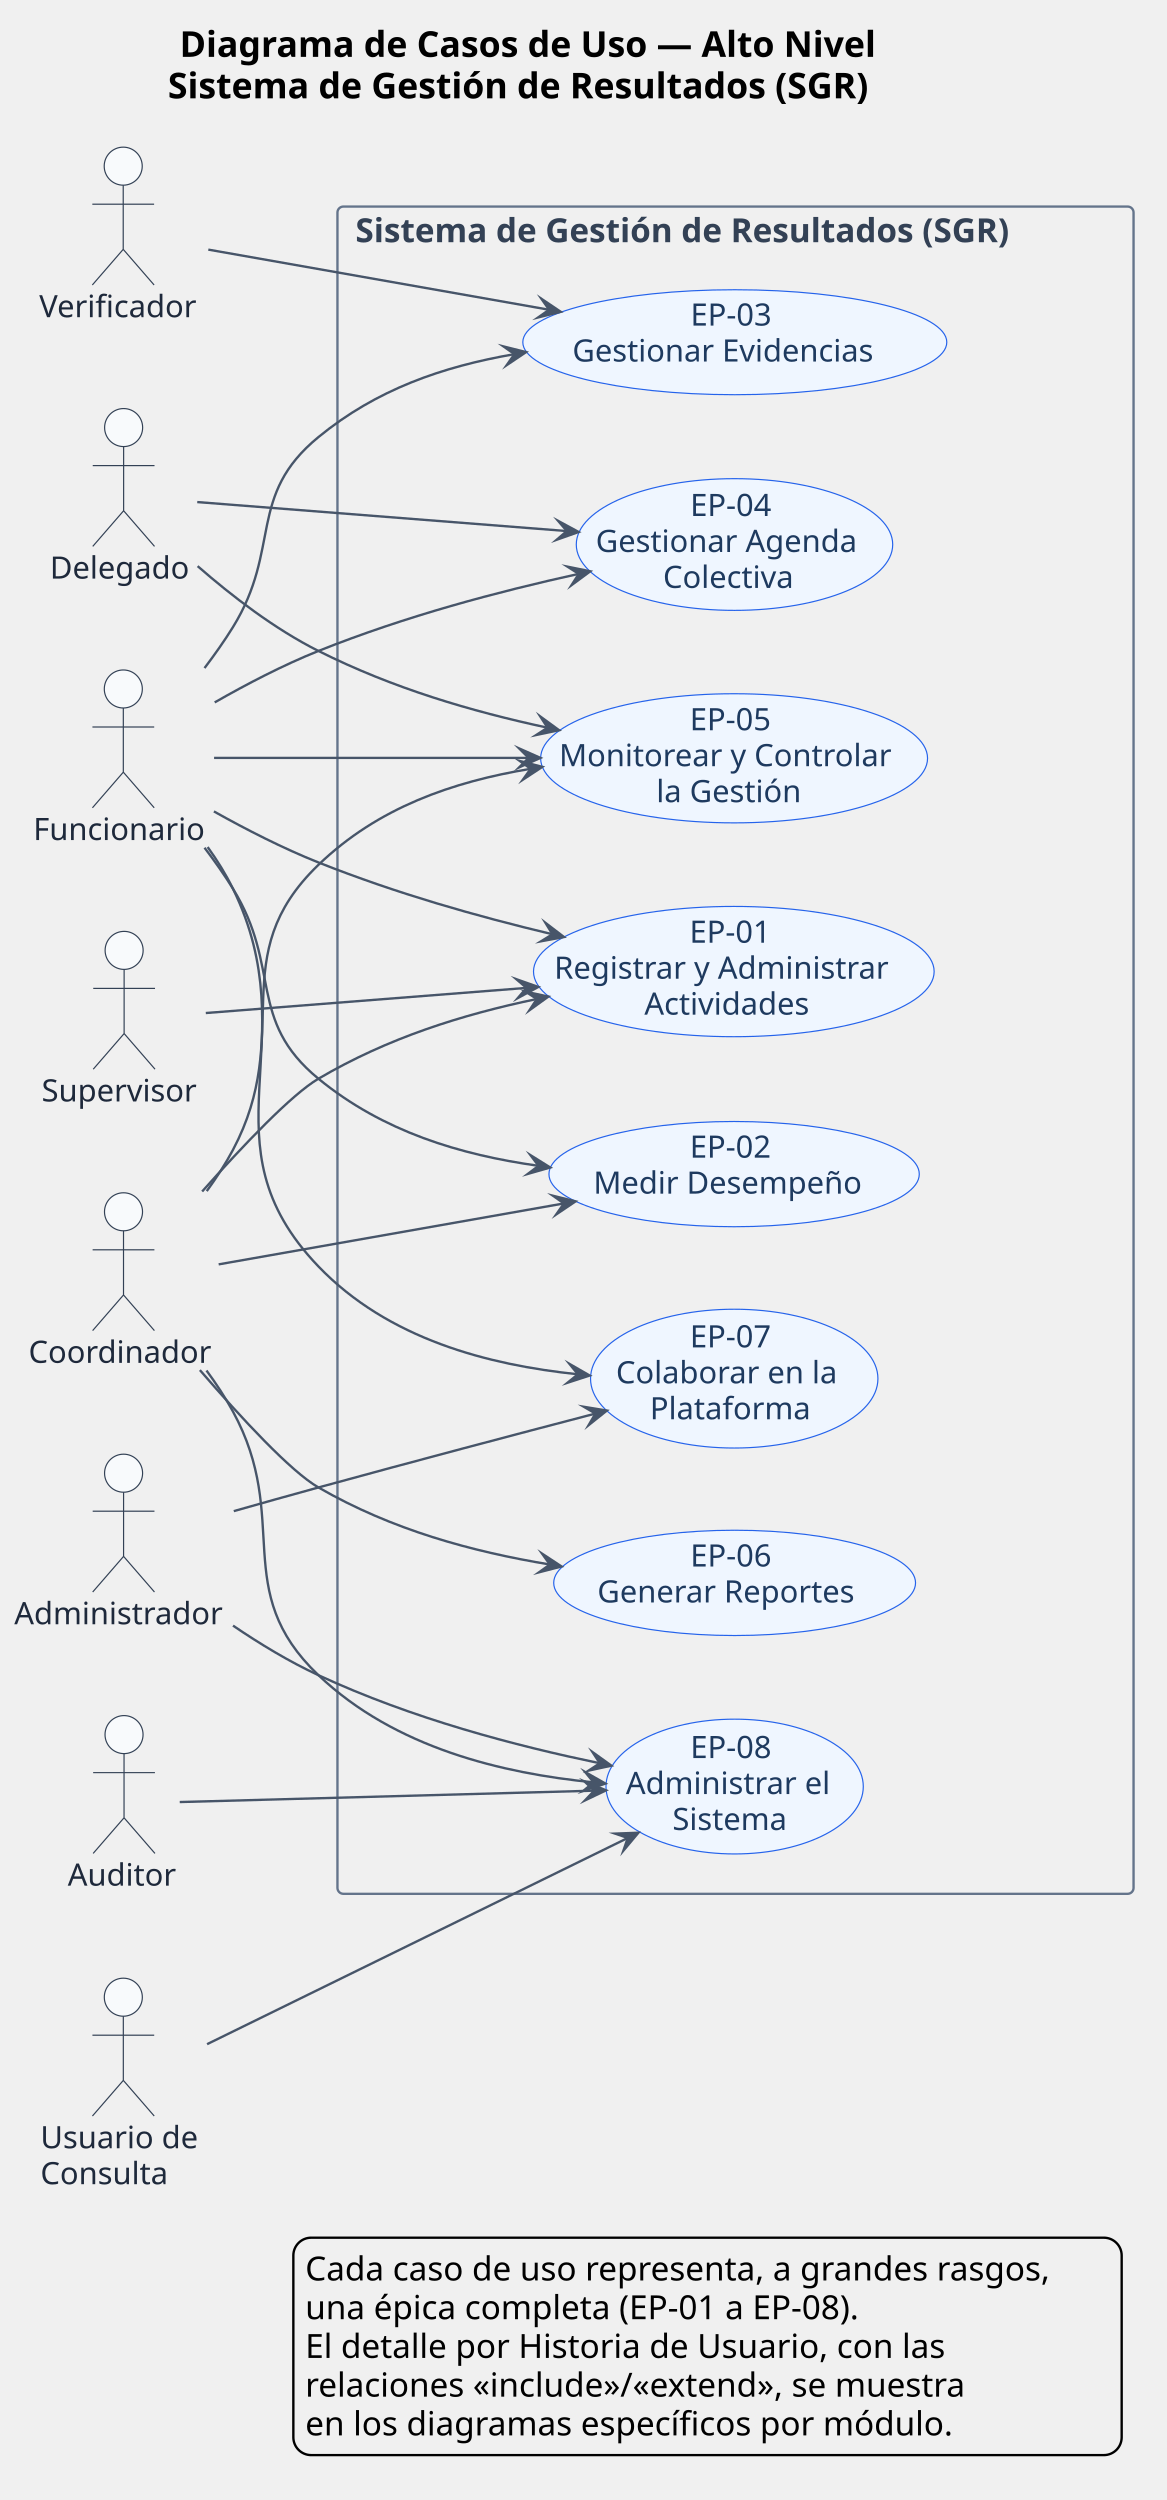
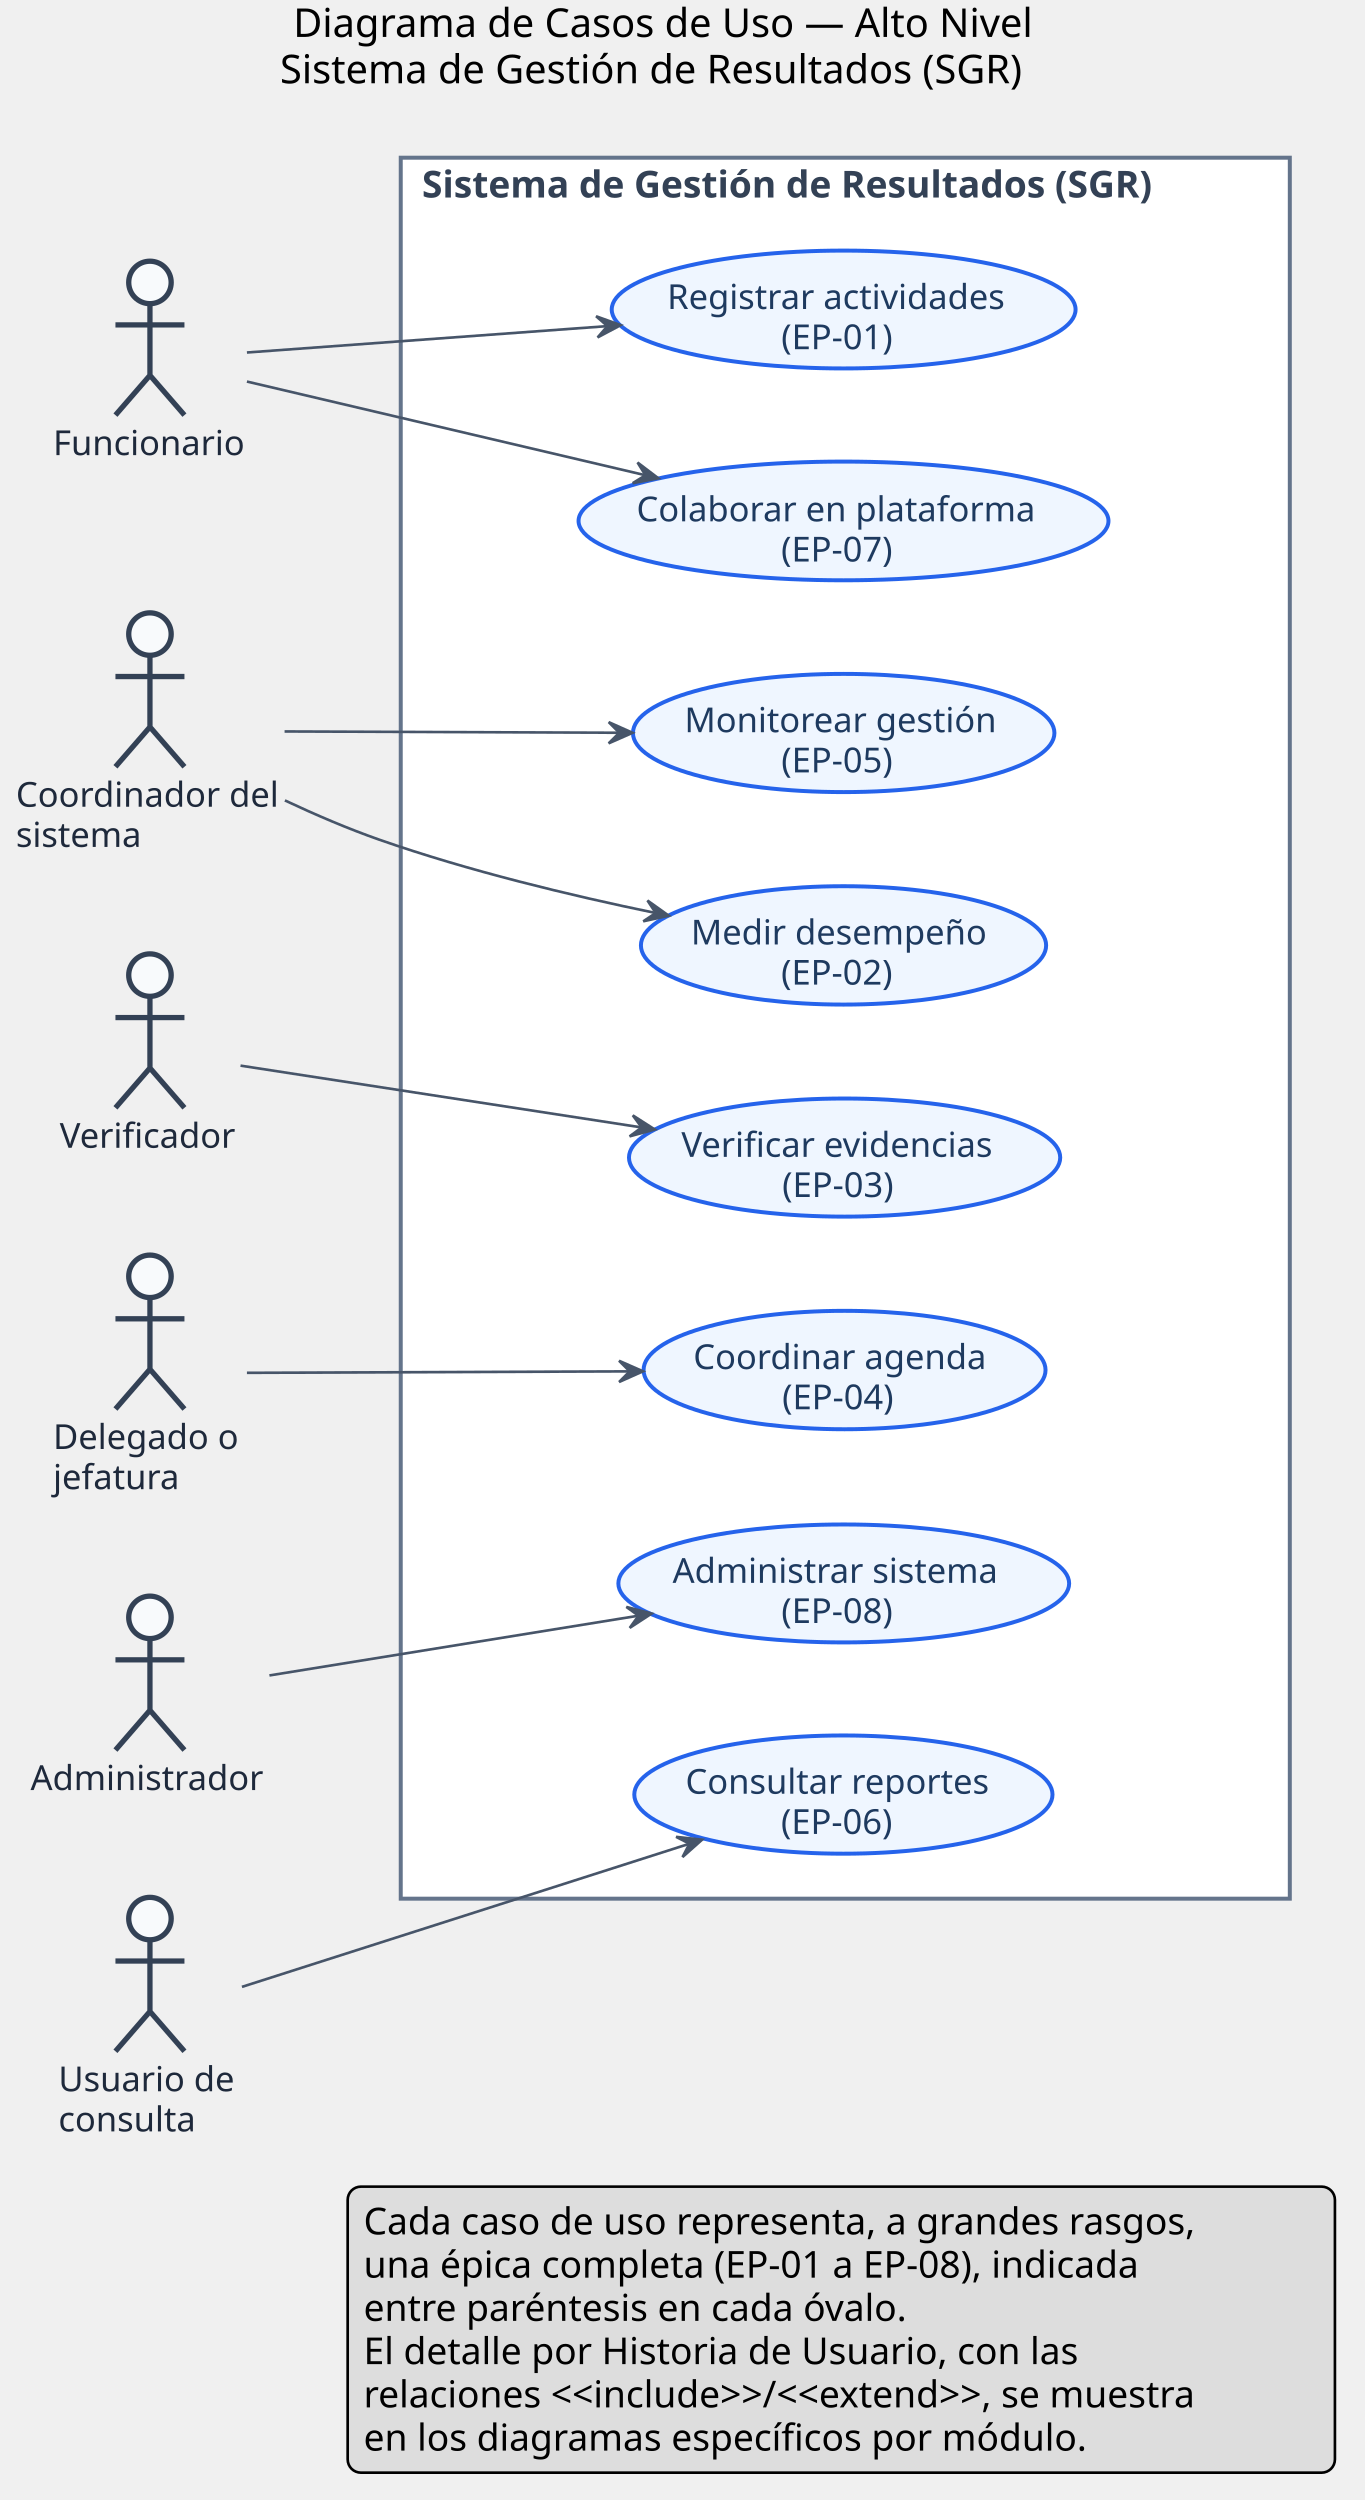
- <svg xmlns="http://www.w3.org/2000/svg" version="1.1" data-diagram-type="DESCRIPTION" style="width:491px;height:1052px;background:#FFFFFF;" width="491px" height="1052px" viewBox="0 0 491 1052" zoomAndPan="magnify" preserveAspectRatio="none" contentStyleType="text/css">
+ <svg xmlns="http://www.w3.org/2000/svg" contentScriptType="application/ecmascript" contentStyleType="text/css" height="942px" preserveAspectRatio="none" style="width:514px;height:942px;" version="1.1" viewBox="0 0 514 942" width="514px" zoomAndPan="magnify">
  <defs />
-   <g font-family="sans-serif" lengthAdjust="spacing">
-     <g class="title" data-source-line="2">
-       <text x="75.59" y="23.923" fill="#000" font-size="15" textLength="332.82" font-weight="700">Diagrama de Casos de Uso — Alto Nivel</text>
-       <text x="70.639" y="41.384" fill="#000" font-size="15" textLength="342.722" font-weight="700">Sistema de Gestión de Resultados (SGR)</text>
-     </g>
-     <g class="cluster" data-qualified-name="Sistema de Gesti.n de Resultados .SGR." id="ent0009" data-source-line="13">
-       <rect x="142" y="86.922" width="335" height="710" fill="none" style="stroke:#64748B;stroke-width:1;" rx="2.5" ry="2.5" />
-       <text x="149.563" y="101.917" fill="#334155" font-size="14" textLength="319.874" font-weight="700">Sistema de Gestión de Resultados (SGR)</text>
-     </g>
-     <g class="entity" data-qualified-name="Sistema de Gesti.n de Resultados .SGR..EP01" id="ent0010" data-source-line="14">
-       <ellipse cx="308.793" cy="408.834" rx="84.293" ry="27.412" fill="#EFF6FF" style="stroke:#2563EB;stroke-width:0.5;" />
-       <text x="290.15" y="396.705" fill="#1E3A5F" font-size="13" textLength="37.286">EP-01</text>
-       <text x="233.205" y="411.838" fill="#1E3A5F" font-size="13" textLength="151.176">Registrar y Administrar</text>
-       <text x="271.145" y="426.971" fill="#1E3A5F" font-size="13" textLength="75.296">Actividades</text>
-     </g>
-     <g class="entity" data-qualified-name="Sistema de Gesti.n de Resultados .SGR..EP02" id="ent0011" data-source-line="15">
-       <ellipse cx="308.915" cy="494.065" rx="77.915" ry="22.143" fill="#EFF6FF" style="stroke:#2563EB;stroke-width:0.5;" />
-       <text x="290.272" y="487.157" fill="#1E3A5F" font-size="13" textLength="37.286">EP-02</text>
-       <text x="249.695" y="502.29" fill="#1E3A5F" font-size="13" textLength="118.441">Medir Desempeño</text>
-     </g>
-     <g class="entity" data-qualified-name="Sistema de Gesti.n de Resultados .SGR..EP03" id="ent0012" data-source-line="16">
-       <ellipse cx="309.204" cy="144.008" rx="89.204" ry="22.086" fill="#EFF6FF" style="stroke:#2563EB;stroke-width:0.5;" />
-       <text x="290.561" y="137.006" fill="#1E3A5F" font-size="13" textLength="37.286">EP-03</text>
-       <text x="240.856" y="152.139" fill="#1E3A5F" font-size="13" textLength="136.697">Gestionar Evidencias</text>
-     </g>
-     <g class="entity" data-qualified-name="Sistema de Gesti.n de Resultados .SGR..EP04" id="ent0013" data-source-line="17">
-       <ellipse cx="309.075" cy="229.135" rx="66.575" ry="27.713" fill="#EFF6FF" style="stroke:#2563EB;stroke-width:0.5;" />
-       <text x="290.432" y="217.141" fill="#1E3A5F" font-size="13" textLength="37.286">EP-04</text>
-       <text x="250.68" y="232.274" fill="#1E3A5F" font-size="13" textLength="116.791">Gestionar Agenda</text>
-       <text x="278.997" y="247.407" fill="#1E3A5F" font-size="13" textLength="60.157">Colectiva</text>
-     </g>
-     <g class="entity" data-qualified-name="Sistema de Gesti.n de Resultados .SGR..EP05" id="ent0014" data-source-line="18">
-       <ellipse cx="308.907" cy="319.092" rx="81.407" ry="27.17" fill="#EFF6FF" style="stroke:#2563EB;stroke-width:0.5;" />
-       <text x="290.264" y="307.29" fill="#1E3A5F" font-size="13" textLength="37.286">EP-05</text>
-       <text x="235.271" y="322.422" fill="#1E3A5F" font-size="13" textLength="147.272">Monitorear y Controlar</text>
-       <text x="276.178" y="337.555" fill="#1E3A5F" font-size="13" textLength="65.457">la Gestión</text>
-     </g>
-     <g class="entity" data-qualified-name="Sistema de Gesti.n de Resultados .SGR..EP06" id="ent0015" data-source-line="19">
-       <ellipse cx="309.129" cy="666.077" rx="76.129" ry="22.155" fill="#EFF6FF" style="stroke:#2563EB;stroke-width:0.5;" />
-       <text x="290.486" y="659.188" fill="#1E3A5F" font-size="13" textLength="37.286">EP-06</text>
-       <text x="251.356" y="674.32" fill="#1E3A5F" font-size="13" textLength="115.546">Generar Reportes</text>
-     </g>
-     <g class="entity" data-qualified-name="Sistema de Gesti.n de Resultados .SGR..EP07" id="ent0016" data-source-line="20">
-       <ellipse cx="308.965" cy="580.128" rx="60.465" ry="29.206" fill="#EFF6FF" style="stroke:#2563EB;stroke-width:0.5;" />
-       <text x="290.322" y="566.972" fill="#1E3A5F" font-size="13" textLength="37.286">EP-07</text>
-       <text x="259.19" y="582.105" fill="#1E3A5F" font-size="13" textLength="99.55">Colaborar en la</text>
-       <text x="273.472" y="597.238" fill="#1E3A5F" font-size="13" textLength="70.986">Plataforma</text>
-     </g>
-     <g class="entity" data-qualified-name="Sistema de Gesti.n de Resultados .SGR..EP08" id="ent0017" data-source-line="21">
-       <ellipse cx="309.135" cy="751.782" rx="54.135" ry="28.36" fill="#EFF6FF" style="stroke:#2563EB;stroke-width:0.5;" />
-       <text x="290.492" y="739.8" fill="#1E3A5F" font-size="13" textLength="37.286">EP-08</text>
-       <text x="263.365" y="754.933" fill="#1E3A5F" font-size="13" textLength="91.54">Administrar el</text>
-       <text x="282.954" y="770.066" fill="#1E3A5F" font-size="13" textLength="52.362">Sistema</text>
-     </g>
-     <g class="entity" data-qualified-name="FUN" id="ent0001" data-source-line="4">
-       <ellipse cx="51.892" cy="289.922" rx="8" ry="8" fill="#F8FAFC" style="stroke:#334155;stroke-width:0.5;" />
-       <path d="M51.892,297.922 L51.892,324.922 M38.892,305.922 L64.892,305.922 M51.892,324.922 L38.892,339.922 M51.892,324.922 L64.892,339.922" style="stroke:#334155;stroke-width:0.5;" fill="none" />
-       <text x="14" y="353.489" fill="#1E293B" font-size="13" textLength="75.785">Funcionario</text>
-     </g>
-     <g class="entity" data-qualified-name="SUP" id="ent0002" data-source-line="5">
-       <ellipse cx="52.231" cy="399.922" rx="8" ry="8" fill="#F8FAFC" style="stroke:#334155;stroke-width:0.5;" />
-       <path d="M52.231,407.922 L52.231,434.922 M39.231,415.922 L65.231,415.922 M52.231,434.922 L39.231,449.922 M52.231,434.922 L65.231,449.922" style="stroke:#334155;stroke-width:0.5;" fill="none" />
-       <text x="17.5" y="463.489" fill="#1E293B" font-size="13" textLength="69.462">Supervisor</text>
-     </g>
-     <g class="entity" data-qualified-name="COORD" id="ent0003" data-source-line="6">
-       <ellipse cx="51.974" cy="509.922" rx="8" ry="8" fill="#F8FAFC" style="stroke:#334155;stroke-width:0.5;" />
-       <path d="M51.974,517.922 L51.974,544.922 M38.974,525.922 L64.974,525.922 M51.974,544.922 L38.974,559.922 M51.974,544.922 L64.974,559.922" style="stroke:#334155;stroke-width:0.5;" fill="none" />
-       <text x="12" y="573.489" fill="#1E293B" font-size="13" textLength="79.949">Coordinador</text>
-     </g>
-     <g class="entity" data-qualified-name="VER" id="ent0004" data-source-line="7">
-       <ellipse cx="51.85" cy="69.922" rx="8" ry="8" fill="#F8FAFC" style="stroke:#334155;stroke-width:0.5;" />
-       <path d="M51.85,77.922 L51.85,104.922 M38.85,85.922 L64.85,85.922 M51.85,104.922 L38.85,119.922 M51.85,104.922 L64.85,119.922" style="stroke:#334155;stroke-width:0.5;" fill="none" />
-       <text x="16.5" y="133.489" fill="#1E293B" font-size="13" textLength="70.7">Verificador</text>
-     </g>
-     <g class="entity" data-qualified-name="DEL" id="ent0005" data-source-line="8">
-       <ellipse cx="52.021" cy="179.922" rx="8" ry="8" fill="#F8FAFC" style="stroke:#334155;stroke-width:0.5;" />
-       <path d="M52.021,187.922 L52.021,214.922 M39.021,195.922 L65.021,195.922 M52.021,214.922 L39.021,229.922 M52.021,214.922 L65.021,229.922" style="stroke:#334155;stroke-width:0.5;" fill="none" />
-       <text x="21" y="243.489" fill="#1E293B" font-size="13" textLength="62.042">Delegado</text>
-     </g>
-     <g class="entity" data-qualified-name="ADM" id="ent0006" data-source-line="9">
-       <ellipse cx="52.001" cy="619.922" rx="8" ry="8" fill="#F8FAFC" style="stroke:#334155;stroke-width:0.5;" />
-       <path d="M52.001,627.922 L52.001,654.922 M39.001,635.922 L65.001,635.922 M52.001,654.922 L39.001,669.922 M52.001,654.922 L65.001,669.922" style="stroke:#334155;stroke-width:0.5;" fill="none" />
-       <text x="6" y="683.489" fill="#1E293B" font-size="13" textLength="92.003">Administrador</text>
-     </g>
-     <g class="entity" data-qualified-name="AUD" id="ent0007" data-source-line="10">
-       <ellipse cx="52.196" cy="729.922" rx="8" ry="8" fill="#F8FAFC" style="stroke:#334155;stroke-width:0.5;" />
-       <path d="M52.196,737.922 L52.196,764.922 M39.196,745.922 L65.196,745.922 M52.196,764.922 L39.196,779.922 M52.196,764.922 L65.196,779.922" style="stroke:#334155;stroke-width:0.5;" fill="none" />
-       <text x="28.5" y="793.489" fill="#1E293B" font-size="13" textLength="47.392">Auditor</text>
-     </g>
-     <g class="entity" data-qualified-name="USC" id="ent0008" data-source-line="11">
-       <ellipse cx="51.893" cy="840.422" rx="8" ry="8" fill="#F8FAFC" style="stroke:#334155;stroke-width:0.5;" />
-       <path d="M51.893,848.422 L51.893,875.422 M38.893,856.422 L64.893,856.422 M51.893,875.422 L38.893,890.422 M51.893,875.422 L64.893,890.422" style="stroke:#334155;stroke-width:0.5;" fill="none" />
-       <text x="17" y="903.989" fill="#1E293B" font-size="13" textLength="69.786">Usuario de</text>
-       <text x="17" y="919.122" fill="#1E293B" font-size="13" textLength="56.958">Consulta</text>
-     </g>
-     <g class="link" data-entity-1="ent0001" data-entity-2="ent0010" id="lnk18" data-source-line="24" data-link-type="dependency">
-       <path d="M90.01,341.442 C103.51,349.012 119.13,357.012 134,362.922 C167.11,376.072 200.367,385.47 232.477,393.14" style="stroke:#475569;stroke-width:1;" fill="none" id="FUN-to-EP01" />
-       <polygon points="237.34,394.302,229.516,388.32,232.477,393.14,227.657,396.101,237.34,394.302" fill="#475569" style="stroke:#475569;stroke-width:1;stroke-linejoin:miter;stroke-miterlimit:10;" />
-     </g>
-     <g class="link" data-entity-1="ent0002" data-entity-2="ent0010" id="lnk19" data-source-line="25" data-link-type="dependency">
-       <path d="M86.6,426.282 C122.03,423.512 174.195,419.412 221.545,415.702" style="stroke:#475569;stroke-width:1;" fill="none" id="SUP-to-EP01" />
-       <polygon points="226.53,415.312,217.245,412.027,221.545,415.702,217.87,420.003,226.53,415.312" fill="#475569" style="stroke:#475569;stroke-width:1;stroke-linejoin:miter;stroke-miterlimit:10;" />
-     </g>
-     <g class="link" data-entity-1="ent0003" data-entity-2="ent0010" id="lnk20" data-source-line="26" data-link-type="dependency">
-       <path d="M85.06,501.382 C102.5,481.782 122.75,460.532 134,453.922 C163.32,436.692 194.326,426.998 225.886,420.378" style="stroke:#475569;stroke-width:1;" fill="none" id="COORD-to-EP01" />
-       <polygon points="230.78,419.352,221.151,417.285,225.886,420.378,222.793,425.114,230.78,419.352" fill="#475569" style="stroke:#475569;stroke-width:1;stroke-linejoin:miter;stroke-miterlimit:10;" />
-     </g>
-     <g class="link" data-entity-1="ent0003" data-entity-2="ent0011" id="lnk21" data-source-line="28" data-link-type="dependency">
-       <path d="M92.01,532.042 C131.91,524.992 189.706,514.801 237.296,506.401" style="stroke:#475569;stroke-width:1;" fill="none" id="COORD-to-EP02" />
-       <polygon points="242.22,505.532,232.662,503.157,237.296,506.401,234.052,511.035,242.22,505.532" fill="#475569" style="stroke:#475569;stroke-width:1;stroke-linejoin:miter;stroke-miterlimit:10;" />
-     </g>
-     <g class="link" data-entity-1="ent0001" data-entity-2="ent0011" id="lnk22" data-source-line="29" data-link-type="dependency">
-       <path d="M86.06,356.722 C90.31,362.322 94.43,368.152 98,373.922 C118.52,407.072 103.85,429.192 134,453.922 C161.2,476.232 193.539,485.924 226.609,490.584" style="stroke:#475569;stroke-width:1;" fill="none" id="FUN-to-EP02" />
-       <polygon points="231.56,491.282,223.206,486.065,226.609,490.584,222.09,493.987,231.56,491.282" fill="#475569" style="stroke:#475569;stroke-width:1;stroke-linejoin:miter;stroke-miterlimit:10;" />
-     </g>
-     <g class="link" data-entity-1="ent0001" data-entity-2="ent0012" id="lnk23" data-source-line="31" data-link-type="dependency">
-       <path d="M86.06,281.122 C90.31,275.522 94.43,269.692 98,263.922 C118.52,230.772 103.85,208.652 134,183.922 C158.45,163.872 186.104,154.31 216.474,149.02" style="stroke:#475569;stroke-width:1;" fill="none" id="FUN-to-EP03" />
-       <polygon points="221.4,148.162,211.847,145.766,216.474,149.02,213.22,153.647,221.4,148.162" fill="#475569" style="stroke:#475569;stroke-width:1;stroke-linejoin:miter;stroke-miterlimit:10;" />
-     </g>
-     <g class="link" data-entity-1="ent0004" data-entity-2="ent0012" id="lnk24" data-source-line="32" data-link-type="dependency">
-       <path d="M87.66,105.042 C125.58,111.732 182.516,121.784 231.056,130.344" style="stroke:#475569;stroke-width:1;" fill="none" id="VER-to-EP03" />
-       <polygon points="235.98,131.212,227.811,125.71,231.056,130.344,226.422,133.588,235.98,131.212" fill="#475569" style="stroke:#475569;stroke-width:1;stroke-linejoin:miter;stroke-miterlimit:10;" />
-     </g>
-     <g class="link" data-entity-1="ent0001" data-entity-2="ent0013" id="lnk25" data-source-line="34" data-link-type="dependency">
-       <path d="M90.34,295.572 C103.75,287.902 119.21,279.832 134,273.922 C170.94,259.162 209.368,249.02 243.528,241.48" style="stroke:#475569;stroke-width:1;" fill="none" id="FUN-to-EP04" />
-       <polygon points="248.41,240.402,238.759,238.436,243.528,241.48,240.484,246.248,248.41,240.402" fill="#475569" style="stroke:#475569;stroke-width:1;stroke-linejoin:miter;stroke-miterlimit:10;" />
-     </g>
-     <g class="link" data-entity-1="ent0005" data-entity-2="ent0013" id="lnk26" data-source-line="35" data-link-type="dependency">
-       <path d="M83,211.272 C122.23,214.352 187.035,219.431 238.515,223.471" style="stroke:#475569;stroke-width:1;" fill="none" id="DEL-to-EP04" />
-       <polygon points="243.5,223.862,234.841,219.17,238.515,223.471,234.215,227.145,243.5,223.862" fill="#475569" style="stroke:#475569;stroke-width:1;stroke-linejoin:miter;stroke-miterlimit:10;" />
-     </g>
-     <g class="link" data-entity-1="ent0001" data-entity-2="ent0014" id="lnk27" data-source-line="37" data-link-type="dependency">
-       <path d="M90.08,318.922 C125.92,318.922 176.41,318.922 222.43,318.922" style="stroke:#475569;stroke-width:1;" fill="none" id="FUN-to-EP05" />
-       <polygon points="227.43,318.922,218.43,314.922,222.43,318.922,218.43,322.922,227.43,318.922" fill="#475569" style="stroke:#475569;stroke-width:1;stroke-linejoin:miter;stroke-miterlimit:10;" />
-     </g>
-     <g class="link" data-entity-1="ent0003" data-entity-2="ent0014" id="lnk28" data-source-line="38" data-link-type="dependency">
-       <path d="M87,501.222 C91.06,495.652 94.87,489.802 98,483.922 C124.14,434.752 93.88,402.532 134,363.922 C159.07,339.802 190.377,328.97 223.297,323.51" style="stroke:#475569;stroke-width:1;" fill="none" id="COORD-to-EP05" />
-       <polygon points="228.23,322.692,218.697,320.218,223.297,323.51,220.006,328.111,228.23,322.692" fill="#475569" style="stroke:#475569;stroke-width:1;stroke-linejoin:miter;stroke-miterlimit:10;" />
-     </g>
-     <g class="link" data-entity-1="ent0005" data-entity-2="ent0014" id="lnk29" data-source-line="39" data-link-type="dependency">
-       <path d="M83.16,238.232 C97.55,250.812 115.62,264.712 134,273.922 C165.52,289.722 198.232,299.289 230.392,306.219" style="stroke:#475569;stroke-width:1;" fill="none" id="DEL-to-EP05" />
-       <polygon points="235.28,307.272,227.325,301.466,230.392,306.219,225.639,309.286,235.28,307.272" fill="#475569" style="stroke:#475569;stroke-width:1;stroke-linejoin:miter;stroke-miterlimit:10;" />
-     </g>
-     <g class="link" data-entity-1="ent0003" data-entity-2="ent0015" id="lnk30" data-source-line="41" data-link-type="dependency">
-       <path d="M84.11,576.532 C101.68,596.882 122.38,619.212 134,625.922 C165.01,643.822 198.518,652.892 231.378,658.352" style="stroke:#475569;stroke-width:1;" fill="none" id="COORD-to-EP06" />
-       <polygon points="236.31,659.172,228.087,653.751,231.378,658.352,226.776,661.643,236.31,659.172" fill="#475569" style="stroke:#475569;stroke-width:1;stroke-linejoin:miter;stroke-miterlimit:10;" />
-     </g>
-     <g class="link" data-entity-1="ent0001" data-entity-2="ent0016" id="lnk31" data-source-line="43" data-link-type="dependency">
-       <path d="M87.38,356.432 C91.38,362.022 95.08,367.932 98,373.922 C129.79,439.032 83.83,480.642 134,532.922 C163.36,563.512 205.407,574.374 243.177,578.304" style="stroke:#475569;stroke-width:1;" fill="none" id="FUN-to-EP07" />
-       <polygon points="248.15,578.822,239.612,573.912,243.177,578.304,238.784,581.869,248.15,578.822" fill="#475569" style="stroke:#475569;stroke-width:1;stroke-linejoin:miter;stroke-miterlimit:10;" />
-     </g>
-     <g class="link" data-entity-1="ent0006" data-entity-2="ent0016" id="lnk32" data-source-line="44" data-link-type="dependency">
-       <path d="M98.37,635.882 C109.97,632.592 122.44,629.092 134,625.922 C174.68,614.772 216.002,603.856 250.552,594.826" style="stroke:#475569;stroke-width:1;" fill="none" id="ADM-to-EP07" />
-       <polygon points="255.39,593.562,245.671,591.968,250.552,594.826,247.694,599.708,255.39,593.562" fill="#475569" style="stroke:#475569;stroke-width:1;stroke-linejoin:miter;stroke-miterlimit:10;" />
-     </g>
-     <g class="link" data-entity-1="ent0006" data-entity-2="ent0017" id="lnk33" data-source-line="46" data-link-type="dependency">
-       <path d="M98.05,684.062 C109.34,691.732 121.75,699.242 134,704.922 C173.6,723.292 216.814,734.585 252.394,741.975" style="stroke:#475569;stroke-width:1;" fill="none" id="ADM-to-EP08" />
-       <polygon points="257.29,742.992,249.292,737.245,252.394,741.975,247.665,745.078,257.29,742.992" fill="#475569" style="stroke:#475569;stroke-width:1;stroke-linejoin:miter;stroke-miterlimit:10;" />
-     </g>
-     <g class="link" data-entity-1="ent0003" data-entity-2="ent0017" id="lnk34" data-source-line="47" data-link-type="dependency">
-       <path d="M86.88,576.692 C90.96,582.242 94.81,588.072 98,593.922 C122.85,639.442 96.43,669.172 134,704.922 C166.3,735.652 211.584,746.25 249.794,750.03" style="stroke:#475569;stroke-width:1;" fill="none" id="COORD-to-EP08" />
-       <polygon points="254.77,750.522,246.208,745.655,249.794,750.03,245.42,753.616,254.77,750.522" fill="#475569" style="stroke:#475569;stroke-width:1;stroke-linejoin:miter;stroke-miterlimit:10;" />
-     </g>
-     <g class="link" data-entity-1="ent0008" data-entity-2="ent0017" id="lnk35" data-source-line="48" data-link-type="dependency">
-       <path d="M87.13,860.192 C134.22,837.112 214.44,797.783 264.15,773.413" style="stroke:#475569;stroke-width:1;" fill="none" id="USC-to-EP08" />
-       <polygon points="268.64,771.212,258.798,771.582,264.15,773.413,262.32,778.765,268.64,771.212" fill="#475569" style="stroke:#475569;stroke-width:1;stroke-linejoin:miter;stroke-miterlimit:10;" />
-     </g>
-     <g class="link" data-entity-1="ent0007" data-entity-2="ent0017" id="lnk36" data-source-line="49" data-link-type="dependency">
-       <path d="M75.63,758.302 C115.61,757.202 194.732,755.029 250.032,753.509" style="stroke:#475569;stroke-width:1;" fill="none" id="AUD-to-EP08" />
-       <polygon points="255.03,753.372,245.923,749.621,250.032,753.509,246.143,757.618,255.03,753.372" fill="#475569" style="stroke:#475569;stroke-width:1;stroke-linejoin:miter;stroke-miterlimit:10;" />
-     </g>
-     <g class="legend" data-source-line="51">
-       <rect x="123.443" y="941.622" width="348.557" height="91.484" fill="none" style="stroke:#000;stroke-width:1;" rx="7.5" ry="7.5" />
-       <text x="128.443" y="959.617" fill="#000" font-size="14" textLength="338.557">Cada caso de uso representa, a grandes rasgos,</text>
-       <text x="128.443" y="975.914" fill="#000" font-size="14" textLength="255.862">una épica completa (EP-01 a EP-08).</text>
-       <text x="128.443" y="992.21" fill="#000" font-size="14" textLength="289.099">El detalle por Historia de Usuario, con las</text>
-       <text x="128.443" y="1008.507" fill="#000" font-size="14" textLength="302.183">relaciones «include»/«extend», se muestra</text>
-       <text x="128.443" y="1024.804" fill="#000" font-size="14" textLength="291.02">en los diagramas específicos por módulo.</text>
-     </g>
+   <g>
+     <text fill="#000000" font-family="sans-serif" font-size="15" lengthAdjust="spacingAndGlyphs" textLength="291" x="110.5" y="13.923">Diagrama de Casos de Uso — Alto Nivel</text>
+     <text fill="#000000" font-family="sans-serif" font-size="15" lengthAdjust="spacingAndGlyphs" textLength="301" x="105.5" y="31.384">Sistema de Gestión de Resultados (SGR)</text>
+     <rect fill="#FFFFFF" height="656" style="stroke: #64748B; stroke-width: 1.5;" width="335" x="151" y="59.422" />
+     <text fill="#334155" font-family="sans-serif" font-size="14" font-weight="bold" lengthAdjust="spacingAndGlyphs" textLength="319" x="159" y="74.417">Sistema de Gestión de Resultados (SGR)</text>
+     <ellipse cx="317.887" cy="116.625" fill="#EFF6FF" rx="87.387" ry="22.203" style="stroke: #2563EB; stroke-width: 1.5;" />
+     <text fill="#1E3A5F" font-family="sans-serif" font-size="13" lengthAdjust="spacingAndGlyphs" textLength="133" x="251.387" y="116.436">Registrar actividades</text>
+     <text fill="#1E3A5F" font-family="sans-serif" font-size="13" lengthAdjust="spacingAndGlyphs" textLength="47" x="294.387" y="131.569">(EP-01)</text>
+     <ellipse cx="317.841" cy="356.224" fill="#EFF6FF" rx="76.341" ry="22.302" style="stroke: #2563EB; stroke-width: 1.5;" />
+     <text fill="#1E3A5F" font-family="sans-serif" font-size="13" lengthAdjust="spacingAndGlyphs" textLength="115" x="260.341" y="355.875">Medir desempeño</text>
+     <text fill="#1E3A5F" font-family="sans-serif" font-size="13" lengthAdjust="spacingAndGlyphs" textLength="47" x="294.341" y="371.008">(EP-02)</text>
+     <ellipse cx="318.243" cy="436.174" fill="#EFF6FF" rx="81.243" ry="22.253" style="stroke: #2563EB; stroke-width: 1.5;" />
+     <text fill="#1E3A5F" font-family="sans-serif" font-size="13" lengthAdjust="spacingAndGlyphs" textLength="123" x="256.743" y="435.905">Verificar evidencias</text>
+     <text fill="#1E3A5F" font-family="sans-serif" font-size="13" lengthAdjust="spacingAndGlyphs" textLength="47" x="294.743" y="451.038">(EP-03)</text>
+     <ellipse cx="318.229" cy="516.231" fill="#EFF6FF" rx="75.729" ry="22.309" style="stroke: #2563EB; stroke-width: 1.5;" />
+     <text fill="#1E3A5F" font-family="sans-serif" font-size="13" lengthAdjust="spacingAndGlyphs" textLength="114" x="261.229" y="515.871">Coordinar agenda</text>
+     <text fill="#1E3A5F" font-family="sans-serif" font-size="13" lengthAdjust="spacingAndGlyphs" textLength="47" x="294.729" y="531.004">(EP-04)</text>
+     <ellipse cx="317.903" cy="276.192" fill="#EFF6FF" rx="79.403" ry="22.27" style="stroke: #2563EB; stroke-width: 1.5;" />
+     <text fill="#1E3A5F" font-family="sans-serif" font-size="13" lengthAdjust="spacingAndGlyphs" textLength="120" x="257.903" y="275.894">Monitorear gestión</text>
+     <text fill="#1E3A5F" font-family="sans-serif" font-size="13" lengthAdjust="spacingAndGlyphs" textLength="47" x="294.403" y="291.027">(EP-05)</text>
+     <ellipse cx="317.79" cy="676.198" fill="#EFF6FF" rx="78.79" ry="22.276" style="stroke: #2563EB; stroke-width: 1.5;" />
+     <text fill="#1E3A5F" font-family="sans-serif" font-size="13" lengthAdjust="spacingAndGlyphs" textLength="119" x="258.29" y="675.891">Consultar reportes</text>
+     <text fill="#1E3A5F" font-family="sans-serif" font-size="13" lengthAdjust="spacingAndGlyphs" textLength="47" x="294.29" y="691.024">(EP-06)</text>
+     <ellipse cx="317.836" cy="196.289" fill="#EFF6FF" rx="99.836" ry="22.367" style="stroke: #2563EB; stroke-width: 1.5;" />
+     <text fill="#1E3A5F" font-family="sans-serif" font-size="13" lengthAdjust="spacingAndGlyphs" textLength="156" x="239.836" y="196.445">Colaborar en plataforma</text>
+     <text fill="#1E3A5F" font-family="sans-serif" font-size="13" lengthAdjust="spacingAndGlyphs" textLength="47" x="294.336" y="211.577">(EP-07)</text>
+     <ellipse cx="317.927" cy="596.643" fill="#EFF6FF" rx="84.927" ry="22.221" style="stroke: #2563EB; stroke-width: 1.5;" />
+     <text fill="#1E3A5F" font-family="sans-serif" font-size="13" lengthAdjust="spacingAndGlyphs" textLength="129" x="253.427" y="596.424">Administrar sistema</text>
+     <text fill="#1E3A5F" font-family="sans-serif" font-size="13" lengthAdjust="spacingAndGlyphs" textLength="47" x="294.427" y="611.557">(EP-08)</text>
+     <ellipse cx="56.5" cy="106.422" fill="#F8FAFC" rx="8" ry="8" style="stroke: #334155; stroke-width: 2.0;" />
+     <path d="M56.5,114.422 L56.5,141.422 M43.5,122.422 L69.5,122.422 M56.5,141.422 L43.5,156.422 M56.5,141.422 L69.5,156.422 " fill="none" style="stroke: #334155; stroke-width: 2.0;" />
+     <text fill="#1E293B" font-family="sans-serif" font-size="13" lengthAdjust="spacingAndGlyphs" textLength="73" x="20" y="171.489">Funcionario</text>
+     <ellipse cx="56.5" cy="238.922" fill="#F8FAFC" rx="8" ry="8" style="stroke: #334155; stroke-width: 2.0;" />
+     <path d="M56.5,246.922 L56.5,273.922 M43.5,254.922 L69.5,254.922 M56.5,273.922 L43.5,288.922 M56.5,273.922 L69.5,288.922 " fill="none" style="stroke: #334155; stroke-width: 2.0;" />
+     <text fill="#1E293B" font-family="sans-serif" font-size="13" lengthAdjust="spacingAndGlyphs" textLength="101" x="6" y="303.989">Coordinador del</text>
+     <text fill="#1E293B" font-family="sans-serif" font-size="13" lengthAdjust="spacingAndGlyphs" textLength="51" x="6" y="319.122">sistema</text>
+     <ellipse cx="56.5" cy="367.422" fill="#F8FAFC" rx="8" ry="8" style="stroke: #334155; stroke-width: 2.0;" />
+     <path d="M56.5,375.422 L56.5,402.422 M43.5,383.422 L69.5,383.422 M56.5,402.422 L43.5,417.422 M56.5,402.422 L69.5,417.422 " fill="none" style="stroke: #334155; stroke-width: 2.0;" />
+     <text fill="#1E293B" font-family="sans-serif" font-size="13" lengthAdjust="spacingAndGlyphs" textLength="68" x="22.5" y="432.489">Verificador</text>
+     <ellipse cx="56.5" cy="480.922" fill="#F8FAFC" rx="8" ry="8" style="stroke: #334155; stroke-width: 2.0;" />
+     <path d="M56.5,488.922 L56.5,515.922 M43.5,496.922 L69.5,496.922 M56.5,515.922 L43.5,530.922 M56.5,515.922 L69.5,530.922 " fill="none" style="stroke: #334155; stroke-width: 2.0;" />
+     <text fill="#1E293B" font-family="sans-serif" font-size="13" lengthAdjust="spacingAndGlyphs" textLength="73" x="20" y="545.989">Delegado o</text>
+     <text fill="#1E293B" font-family="sans-serif" font-size="13" lengthAdjust="spacingAndGlyphs" textLength="49" x="20" y="561.122">jefatura</text>
+     <ellipse cx="56.5" cy="609.422" fill="#F8FAFC" rx="8" ry="8" style="stroke: #334155; stroke-width: 2.0;" />
+     <path d="M56.5,617.422 L56.5,644.422 M43.5,625.422 L69.5,625.422 M56.5,644.422 L43.5,659.422 M56.5,644.422 L69.5,659.422 " fill="none" style="stroke: #334155; stroke-width: 2.0;" />
+     <text fill="#1E293B" font-family="sans-serif" font-size="13" lengthAdjust="spacingAndGlyphs" textLength="90" x="11.5" y="674.489">Administrador</text>
+     <ellipse cx="56.5" cy="722.922" fill="#F8FAFC" rx="8" ry="8" style="stroke: #334155; stroke-width: 2.0;" />
+     <path d="M56.5,730.922 L56.5,757.922 M43.5,738.922 L69.5,738.922 M56.5,757.922 L43.5,772.922 M56.5,757.922 L69.5,772.922 " fill="none" style="stroke: #334155; stroke-width: 2.0;" />
+     <text fill="#1E293B" font-family="sans-serif" font-size="13" lengthAdjust="spacingAndGlyphs" textLength="69" x="22" y="787.989">Usuario de</text>
+     <text fill="#1E293B" font-family="sans-serif" font-size="13" lengthAdjust="spacingAndGlyphs" textLength="54" x="22" y="803.122">consulta</text>
+     <path d="M101.52,631.302 C139.46,625.152 195.11,616.152 240.35,608.832 " fill="none" id="ADM-EP08" style="stroke: #475569; stroke-width: 1.0;" />
+     <polygon fill="#475569" points="245.53,607.992,236.005,605.486,240.595,608.793,237.287,613.382,245.53,607.992" style="stroke: #475569; stroke-width: 1.0;" />
+     <path d="M107.23,275.612 C142.86,275.752 191.72,275.942 233.31,276.102 " fill="none" id="COORD-EP05" style="stroke: #475569; stroke-width: 1.0;" />
+     <polygon fill="#475569" points="238.35,276.122,229.362,272.096,233.35,276.108,229.339,280.096,238.35,276.122" style="stroke: #475569; stroke-width: 1.0;" />
+     <path d="M107.35,301.602 C118.86,307.002 131.19,312.292 143,316.422 C176.46,328.132 214.76,337.362 246.89,343.992 " fill="none" id="COORD-EP02" style="stroke: #475569; stroke-width: 1.0;" />
+     <polygon fill="#475569" points="251.99,345.032,243.972,339.313,247.091,344.032,242.372,347.151,251.99,345.032" style="stroke: #475569; stroke-width: 1.0;" />
+     <path d="M93.04,517.282 C129.94,517.142 188.89,516.912 237.05,516.732 " fill="none" id="DEL-EP04" style="stroke: #475569; stroke-width: 1.0;" />
+     <polygon fill="#475569" points="242.27,516.712,233.259,512.738,237.27,516.726,233.281,520.738,242.27,516.712" style="stroke: #475569; stroke-width: 1.0;" />
+     <path d="M93.04,132.822 C127.86,130.272 182.32,126.282 228.82,122.882 " fill="none" id="FUN-EP01" style="stroke: #475569; stroke-width: 1.0;" />
+     <polygon fill="#475569" points="233.87,122.512,224.607,119.165,228.883,122.869,225.179,127.145,233.87,122.512" style="stroke: #475569; stroke-width: 1.0;" />
+     <path d="M93.04,143.772 C131.49,152.812 193.88,167.482 243.06,179.042 " fill="none" id="FUN-EP07" style="stroke: #475569; stroke-width: 1.0;" />
+     <polygon fill="#475569" points="248.08,180.222,240.232,174.272,243.212,179.08,238.404,182.06,248.08,180.222" style="stroke: #475569; stroke-width: 1.0;" />
+     <path d="M90.63,401.532 C128.48,407.362 191.63,417.092 241.62,424.802 " fill="none" id="VER-EP03" style="stroke: #475569; stroke-width: 1.0;" />
+     <polygon fill="#475569" points="246.73,425.592,238.439,420.275,241.788,424.835,237.228,428.183,246.73,425.592" style="stroke: #475569; stroke-width: 1.0;" />
+     <path d="M91.16,748.652 C133.8,735.012 207.96,711.302 259.61,694.772 " fill="none" id="USC-EP06" style="stroke: #475569; stroke-width: 1.0;" />
+     <polygon fill="#475569" points="264.54,693.202,254.751,692.12,259.776,694.718,257.177,699.743,264.54,693.202" style="stroke: #475569; stroke-width: 1.0;" />
+     <rect fill="#DDDDDD" height="107.781" rx="5" ry="5" style="stroke: #000000; stroke-width: 1.0;" width="372" x="131" y="823.922" />
+     <text fill="#000000" font-family="sans-serif" font-size="14" lengthAdjust="spacingAndGlyphs" textLength="336" x="137" y="841.917">Cada caso de uso representa, a grandes rasgos,</text>
+     <text fill="#000000" font-family="sans-serif" font-size="14" lengthAdjust="spacingAndGlyphs" textLength="312" x="137" y="858.214">una épica completa (EP-01 a EP-08), indicada</text>
+     <text fill="#000000" font-family="sans-serif" font-size="14" lengthAdjust="spacingAndGlyphs" textLength="217" x="137" y="874.511">entre paréntesis en cada óvalo.</text>
+     <text fill="#000000" font-family="sans-serif" font-size="14" lengthAdjust="spacingAndGlyphs" textLength="279" x="137" y="890.808">El detalle por Historia de Usuario, con las</text>
+     <text fill="#000000" font-family="sans-serif" font-size="14" lengthAdjust="spacingAndGlyphs" textLength="360" x="137" y="907.105">relaciones &lt;&lt;include&gt;&gt;/&lt;&lt;extend&gt;&gt;, se muestra</text>
+     <text fill="#000000" font-family="sans-serif" font-size="14" lengthAdjust="spacingAndGlyphs" textLength="286" x="137" y="923.401">en los diagramas específicos por módulo.</text>
  </g>
</svg>
